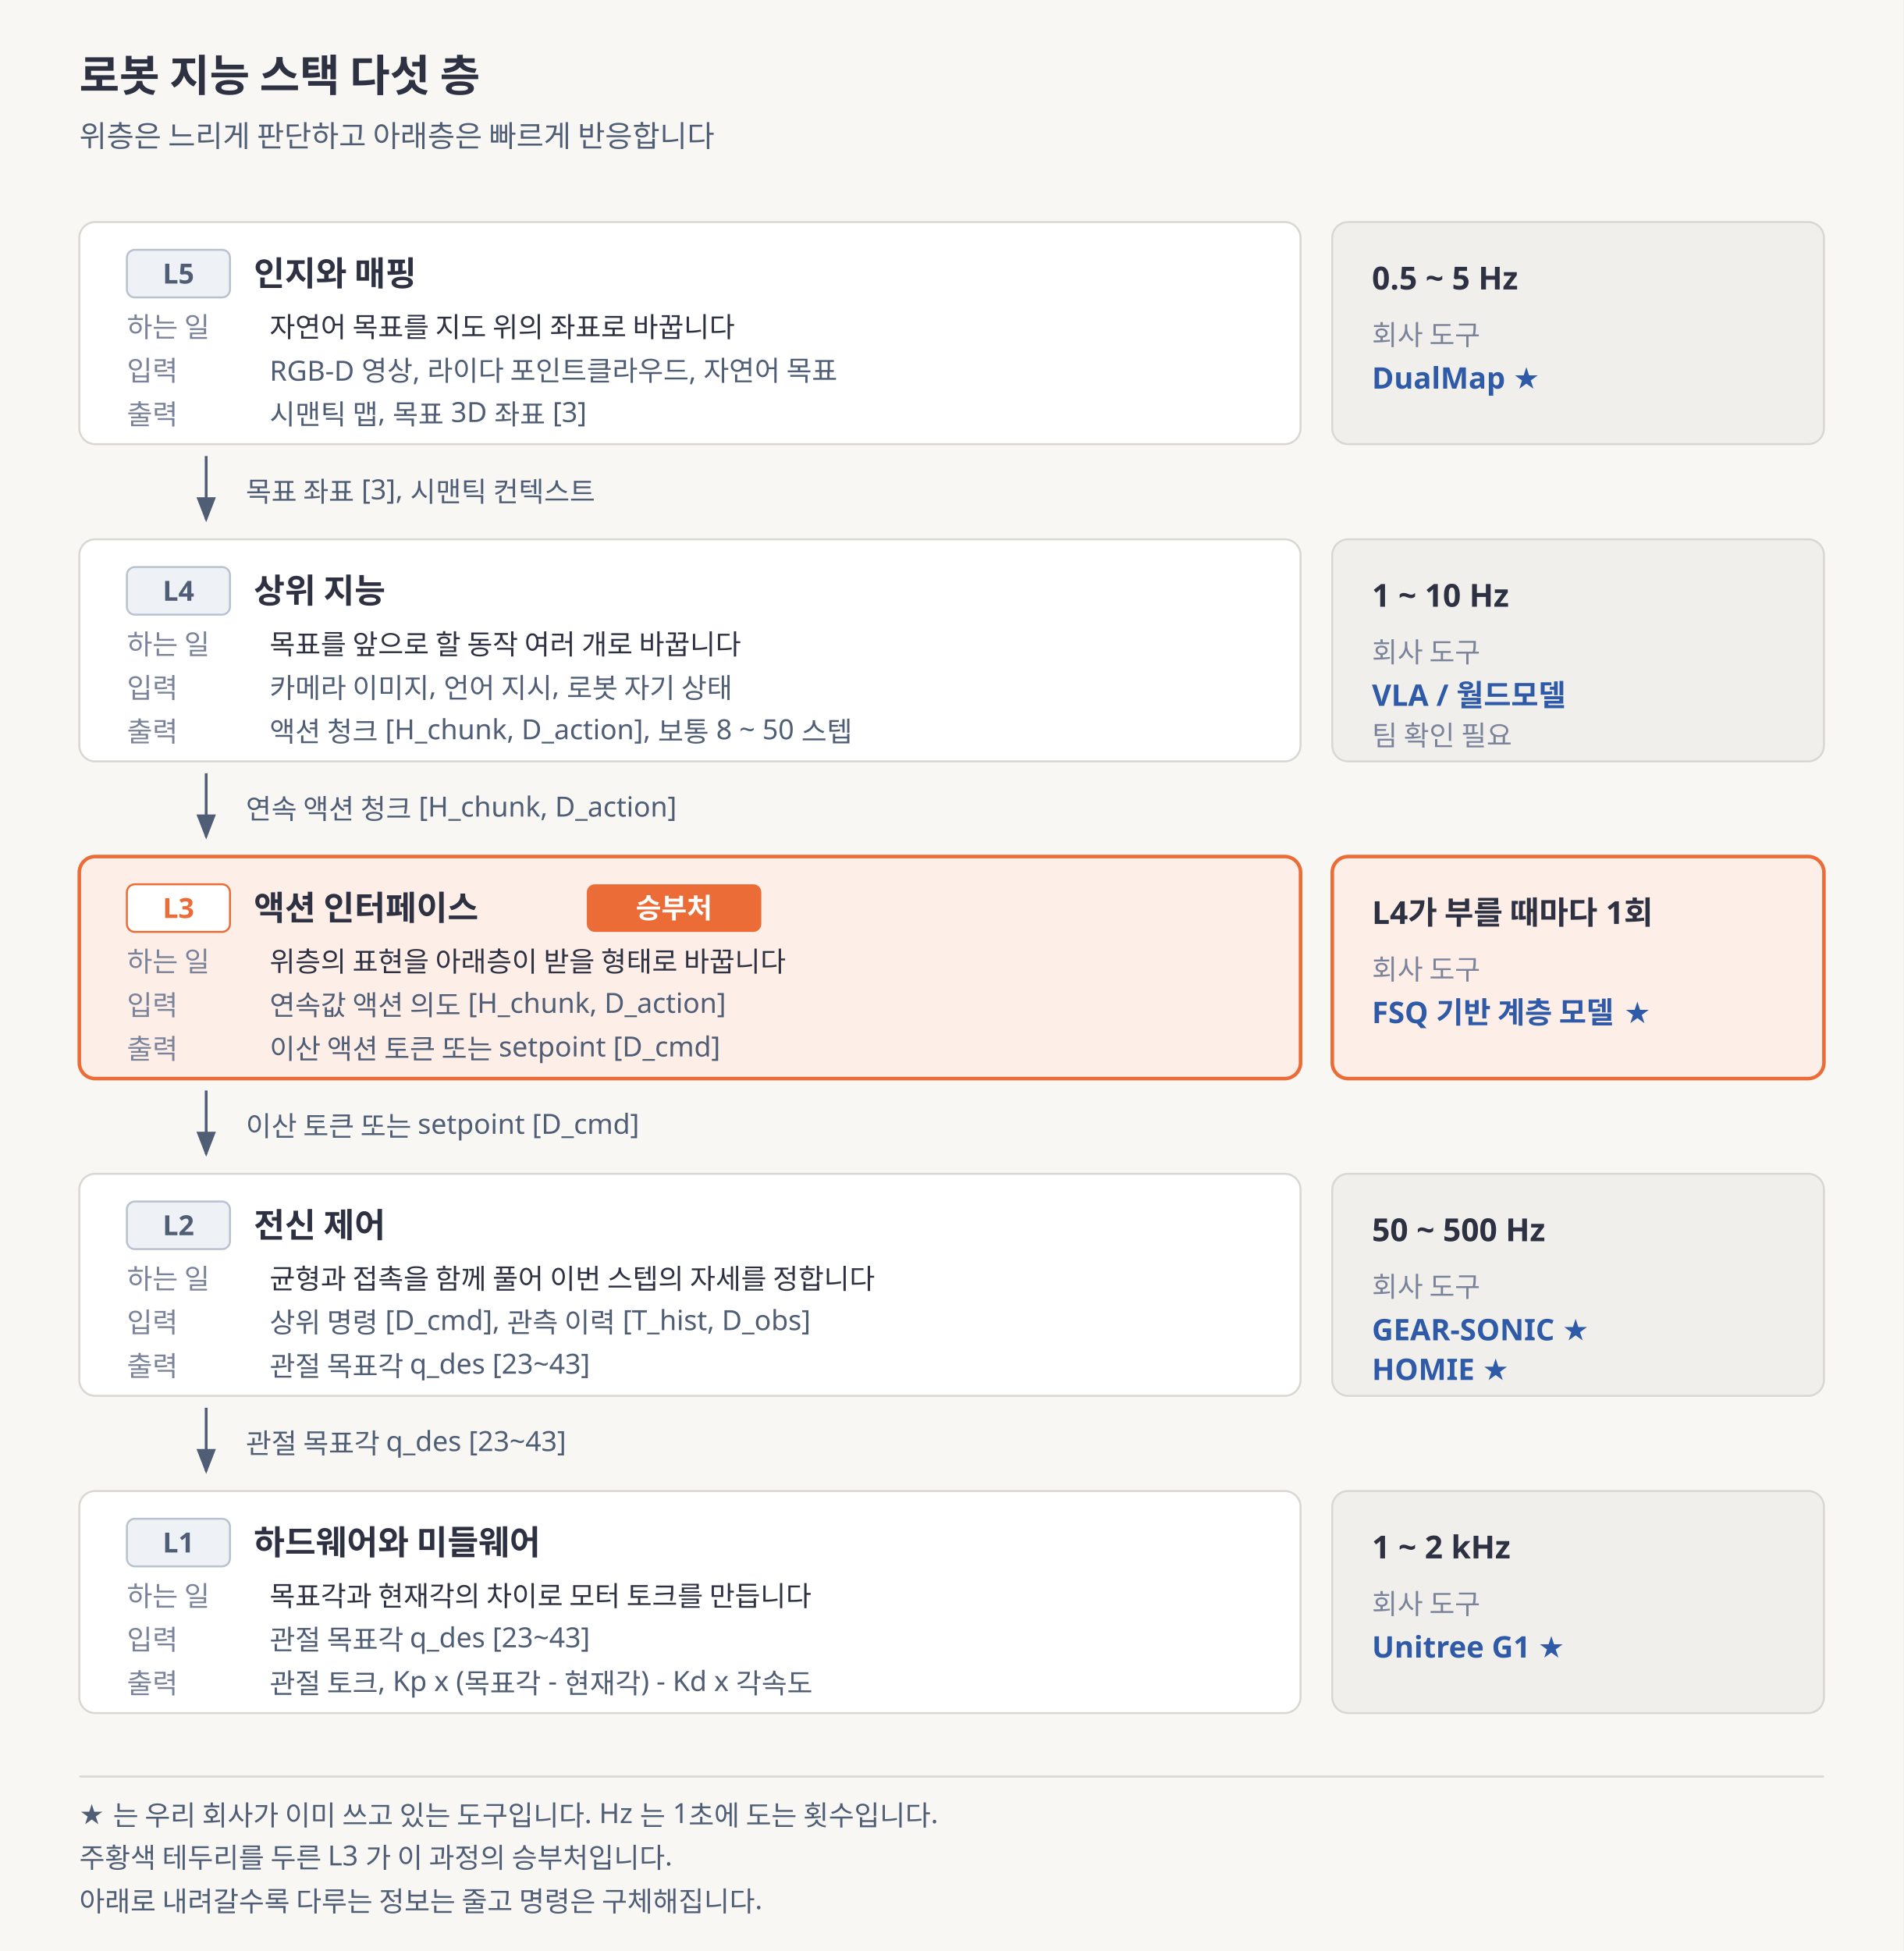
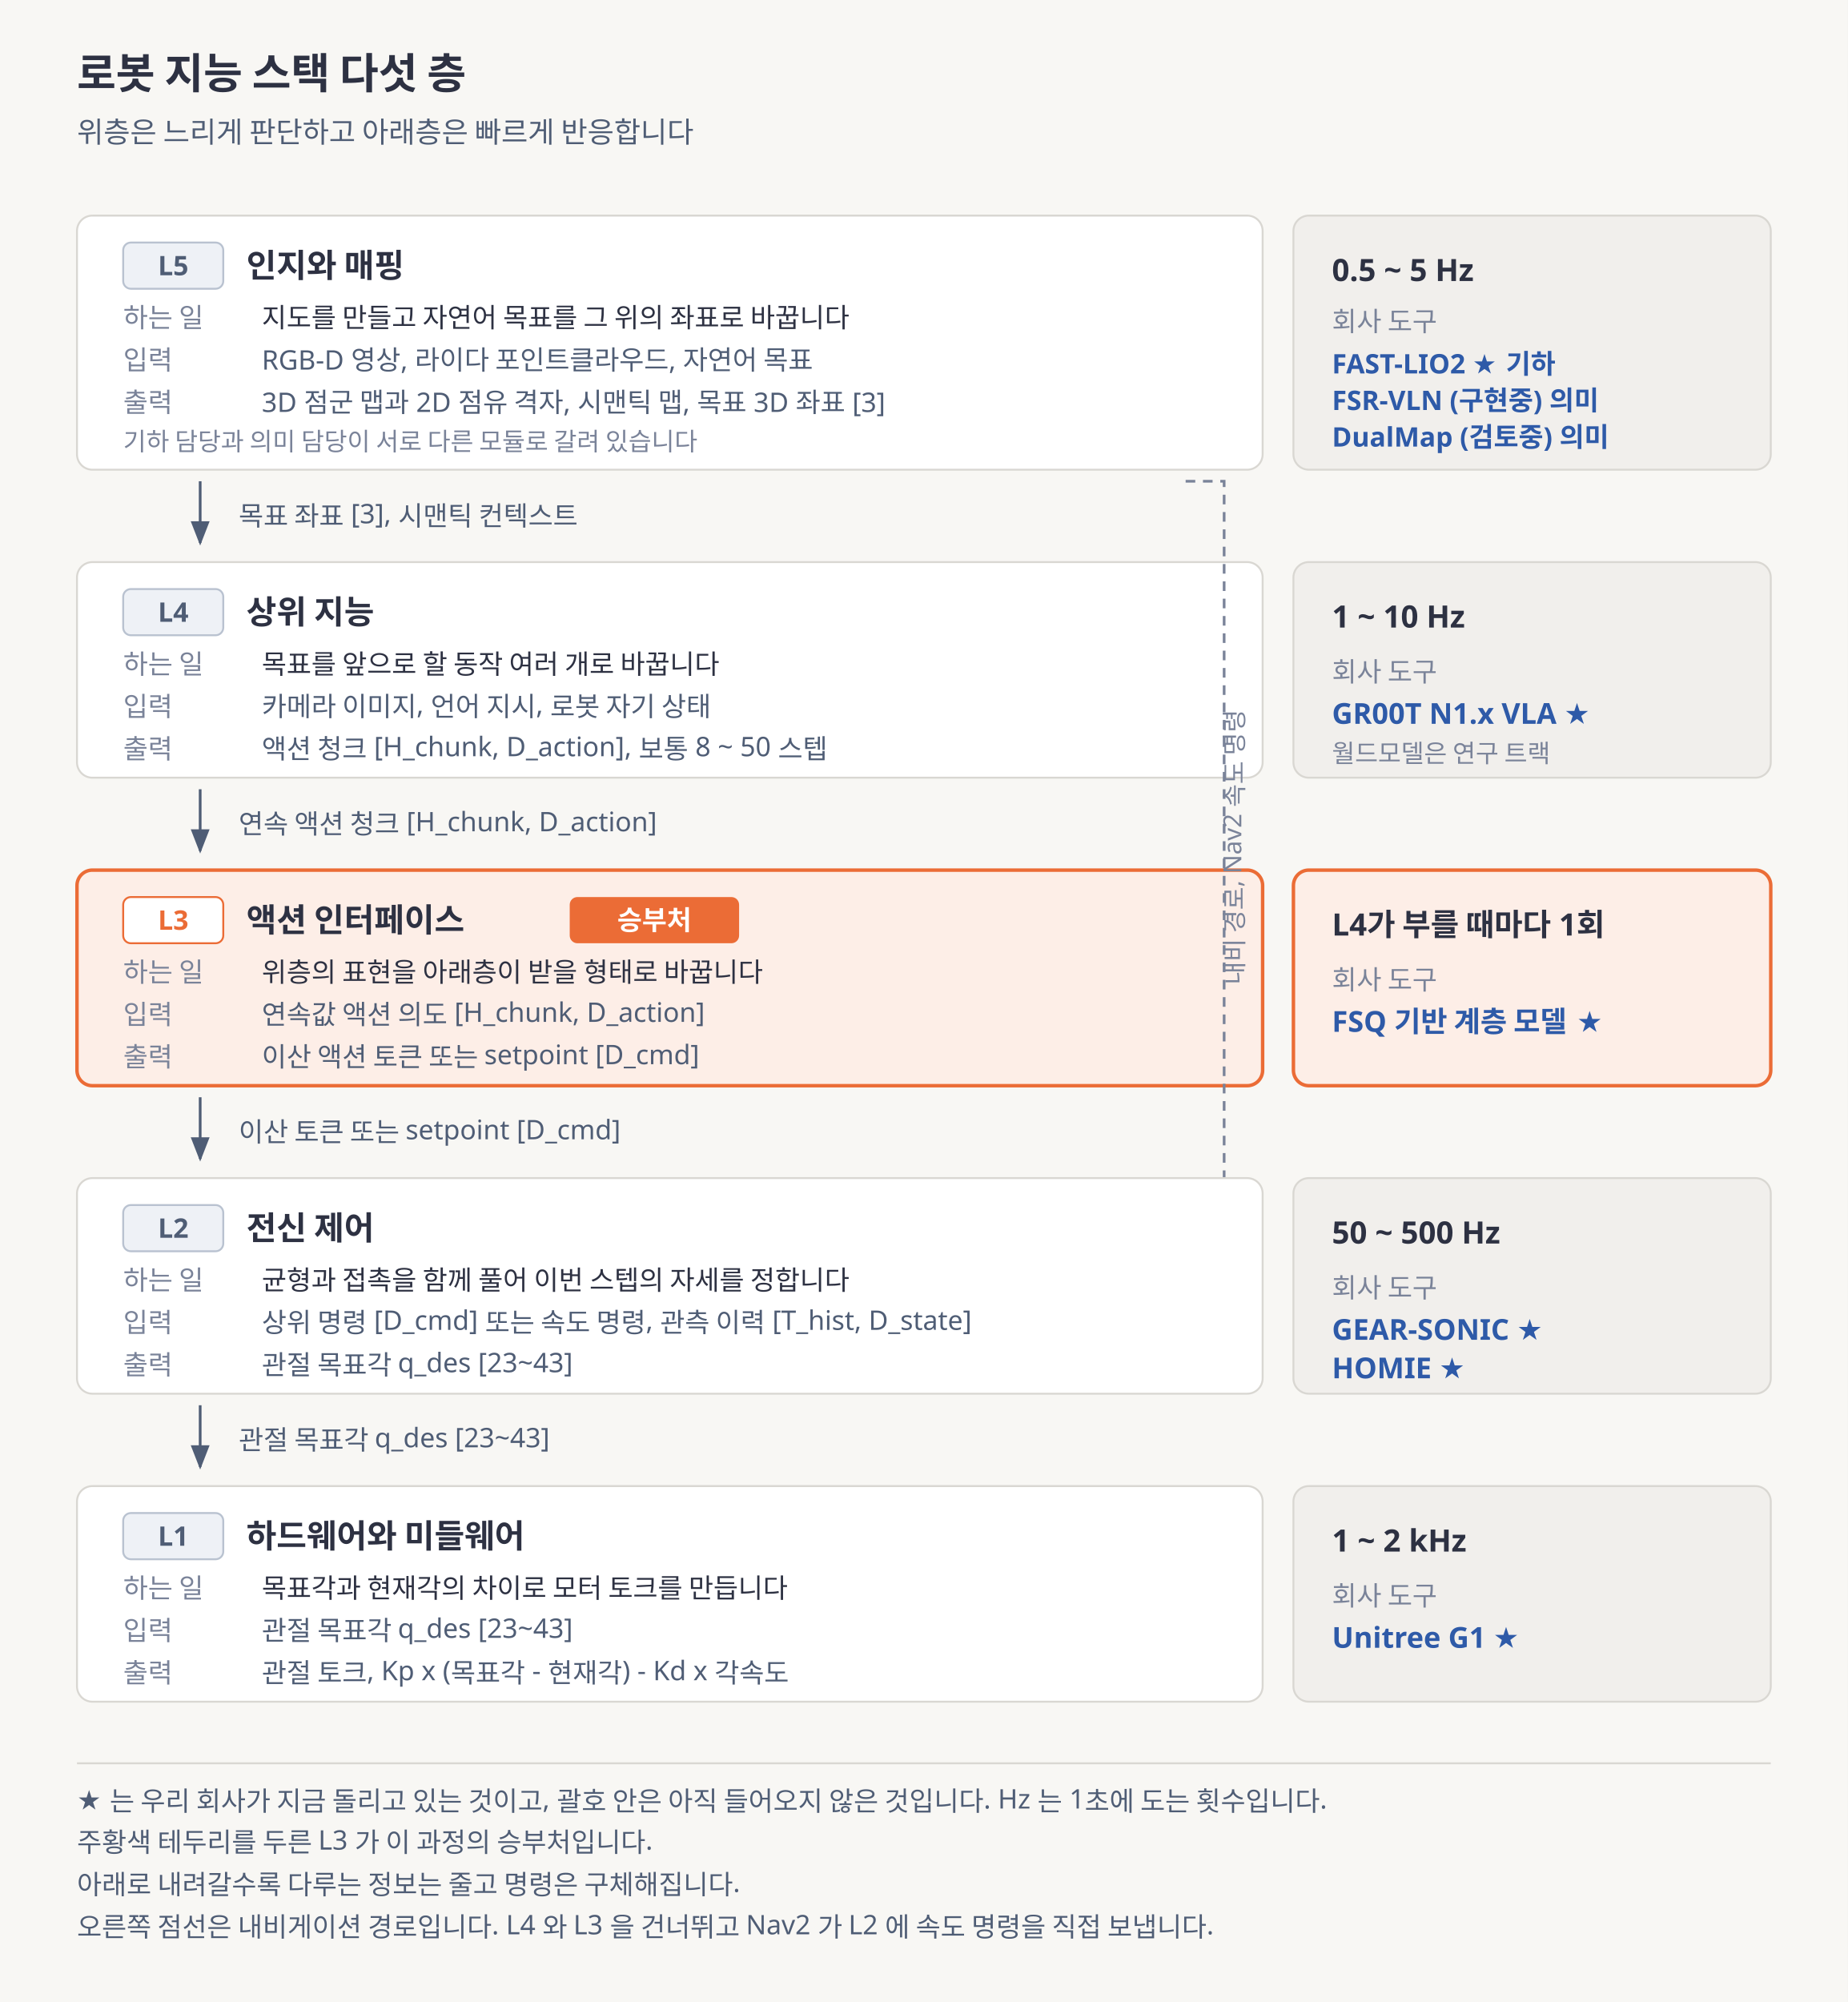
- <svg xmlns="http://www.w3.org/2000/svg" viewBox="0 0 960 984" width="960" height="984" role="img" aria-label="로봇 지능 스택 다섯 층">
+ <svg xmlns="http://www.w3.org/2000/svg" viewBox="0 0 960 1040" width="960" height="1040" role="img" aria-label="로봇 지능 스택 다섯 층">
  <defs>
    <marker id="ar" markerWidth="9" markerHeight="7" refX="8" refY="3.5" orient="auto">
      <polygon points="0 0, 9 3.5, 0 7" fill="#4f5d75" />
    </marker>
  </defs>
-   <rect x="0" y="0" width="960" height="984" fill="#f8f7f4" />
+   <rect x="0" y="0" width="960" height="1040" fill="#f8f7f4" />
  <g font-family="'Noto Sans KR','Malgun Gothic','Apple SD Gothic Neo','Nanum Gothic',sans-serif">
    <text x="40" y="46" font-size="22" font-weight="700" fill="#2d3142">로봇 지능 스택 다섯 층</text>
    <text x="40" y="74" font-size="15" fill="#4f5d75">위층은 느리게 판단하고 아래층은 빠르게 반응합니다</text>
-     <rect x="40" y="112" width="616" height="112" rx="8" fill="#ffffff" stroke="#d9d7d2" stroke-width="1" />
-     <rect x="672" y="112" width="248" height="112" rx="8" fill="#f1efec" stroke="#d9d7d2" stroke-width="1" />
+     <rect x="40" y="112" width="616" height="132" rx="8" fill="#ffffff" stroke="#d9d7d2" stroke-width="1" />
+     <rect x="672" y="112" width="248" height="132" rx="8" fill="#f1efec" stroke="#d9d7d2" stroke-width="1" />
    <rect x="64" y="126" width="52" height="24" rx="4" fill="#eef1f6" stroke="#b9c2d0" stroke-width="1" />
    <text x="90" y="143" font-size="14" font-weight="700" fill="#4f5d75" text-anchor="middle">L5</text>
    <text x="128" y="144" font-size="17" font-weight="700" fill="#2d3142">인지와 매핑</text>
    <text x="64" y="170" font-size="14" fill="#7a8399">하는 일</text>
-     <text x="136" y="170" font-size="14" fill="#2d3142">자연어 목표를 지도 위의 좌표로 바꿉니다</text>
+     <text x="136" y="170" font-size="14" fill="#2d3142">지도를 만들고 자연어 목표를 그 위의 좌표로 바꿉니다</text>
    <text x="64" y="192" font-size="14" fill="#7a8399">입력</text>
    <text x="136" y="192" font-size="14" fill="#4f5d75">RGB-D 영상, 라이다 포인트클라우드, 자연어 목표</text>
    <text x="64" y="214" font-size="14" fill="#7a8399">출력</text>
-     <text x="136" y="214" font-size="14" fill="#4f5d75">시맨틱 맵, 목표 3D 좌표 [3]</text>
+     <text x="136" y="214" font-size="14" fill="#4f5d75">3D 점군 맵과 2D 점유 격자, 시맨틱 맵, 목표 3D 좌표 [3]</text>
+     <text x="64" y="234" font-size="13" fill="#7a8399">기하 담당과 의미 담당이 서로 다른 모듈로 갈려 있습니다</text>
    <text x="692" y="146" font-size="16" font-weight="700" fill="#2d3142">0.5 ~ 5 Hz</text>
-     <text x="692" y="174" font-size="14" fill="#7a8399">회사 도구</text>
-     <text x="692" y="196" font-size="15" font-weight="600" fill="#2e5aa8">DualMap ★</text>
-     <line x1="104" y1="230" x2="104" y2="262" stroke="#4f5d75" stroke-width="1.4" marker-end="url(#ar)" />
-     <text x="124" y="253" font-size="14" fill="#4f5d75">목표 좌표 [3], 시맨틱 컨텍스트</text>
-     <rect x="40" y="272" width="616" height="112" rx="8" fill="#ffffff" stroke="#d9d7d2" stroke-width="1" />
-     <rect x="672" y="272" width="248" height="112" rx="8" fill="#f1efec" stroke="#d9d7d2" stroke-width="1" />
-     <rect x="64" y="286" width="52" height="24" rx="4" fill="#eef1f6" stroke="#b9c2d0" stroke-width="1" />
-     <text x="90" y="303" font-size="14" font-weight="700" fill="#4f5d75" text-anchor="middle">L4</text>
-     <text x="128" y="304" font-size="17" font-weight="700" fill="#2d3142">상위 지능</text>
-     <text x="64" y="330" font-size="14" fill="#7a8399">하는 일</text>
-     <text x="136" y="330" font-size="14" fill="#2d3142">목표를 앞으로 할 동작 여러 개로 바꿉니다</text>
-     <text x="64" y="352" font-size="14" fill="#7a8399">입력</text>
-     <text x="136" y="352" font-size="14" fill="#4f5d75">카메라 이미지, 언어 지시, 로봇 자기 상태</text>
-     <text x="64" y="374" font-size="14" fill="#7a8399">출력</text>
-     <text x="136" y="374" font-size="14" fill="#4f5d75">액션 청크 [H_chunk, D_action], 보통 8 ~ 50 스텝</text>
-     <text x="692" y="306" font-size="16" font-weight="700" fill="#2d3142">1 ~ 10 Hz</text>
-     <text x="692" y="334" font-size="14" fill="#7a8399">회사 도구</text>
-     <text x="692" y="356" font-size="15" font-weight="600" fill="#2e5aa8">VLA / 월드모델</text>
-     <text x="692" y="376" font-size="14" fill="#7a8399">팀 확인 필요</text>
-     <line x1="104" y1="390" x2="104" y2="422" stroke="#4f5d75" stroke-width="1.4" marker-end="url(#ar)" />
-     <text x="124" y="413" font-size="14" fill="#4f5d75">연속 액션 청크 [H_chunk, D_action]</text>
-     <rect x="40" y="432" width="616" height="112" rx="8" fill="#fdeee7" stroke="#eb6c36" stroke-width="1.8" />
-     <rect x="672" y="432" width="248" height="112" rx="8" fill="#fdeee7" stroke="#eb6c36" stroke-width="1.8" />
-     <rect x="64" y="446" width="52" height="24" rx="4" fill="#ffffff" stroke="#eb6c36" stroke-width="1" />
-     <text x="90" y="463" font-size="14" font-weight="700" fill="#eb6c36" text-anchor="middle">L3</text>
-     <text x="128" y="464" font-size="17" font-weight="700" fill="#2d3142">액션 인터페이스</text>
-     <rect x="296" y="446" width="88" height="24" rx="4" fill="#eb6c36" />
-     <text x="340" y="463" font-size="14" font-weight="700" fill="#ffffff" text-anchor="middle">승부처</text>
-     <text x="64" y="490" font-size="14" fill="#7a8399">하는 일</text>
-     <text x="136" y="490" font-size="14" fill="#2d3142">위층의 표현을 아래층이 받을 형태로 바꿉니다</text>
-     <text x="64" y="512" font-size="14" fill="#7a8399">입력</text>
-     <text x="136" y="512" font-size="14" fill="#4f5d75">연속값 액션 의도 [H_chunk, D_action]</text>
-     <text x="64" y="534" font-size="14" fill="#7a8399">출력</text>
-     <text x="136" y="534" font-size="14" fill="#4f5d75">이산 액션 토큰 또는 setpoint [D_cmd]</text>
-     <text x="692" y="466" font-size="16" font-weight="700" fill="#2d3142">L4가 부를 때마다 1회</text>
-     <text x="692" y="494" font-size="14" fill="#7a8399">회사 도구</text>
-     <text x="692" y="516" font-size="15" font-weight="600" fill="#2e5aa8">FSQ 기반 계층 모델 ★</text>
-     <line x1="104" y1="550" x2="104" y2="582" stroke="#4f5d75" stroke-width="1.4" marker-end="url(#ar)" />
-     <text x="124" y="573" font-size="14" fill="#4f5d75">이산 토큰 또는 setpoint [D_cmd]</text>
-     <rect x="40" y="592" width="616" height="112" rx="8" fill="#ffffff" stroke="#d9d7d2" stroke-width="1" />
-     <rect x="672" y="592" width="248" height="112" rx="8" fill="#f1efec" stroke="#d9d7d2" stroke-width="1" />
-     <rect x="64" y="606" width="52" height="24" rx="4" fill="#eef1f6" stroke="#b9c2d0" stroke-width="1" />
-     <text x="90" y="623" font-size="14" font-weight="700" fill="#4f5d75" text-anchor="middle">L2</text>
-     <text x="128" y="624" font-size="17" font-weight="700" fill="#2d3142">전신 제어</text>
-     <text x="64" y="650" font-size="14" fill="#7a8399">하는 일</text>
-     <text x="136" y="650" font-size="14" fill="#2d3142">균형과 접촉을 함께 풀어 이번 스텝의 자세를 정합니다</text>
-     <text x="64" y="672" font-size="14" fill="#7a8399">입력</text>
-     <text x="136" y="672" font-size="14" fill="#4f5d75">상위 명령 [D_cmd], 관측 이력 [T_hist, D_obs]</text>
-     <text x="64" y="694" font-size="14" fill="#7a8399">출력</text>
-     <text x="136" y="694" font-size="14" fill="#4f5d75">관절 목표각 q_des [23~43]</text>
-     <text x="692" y="626" font-size="16" font-weight="700" fill="#2d3142">50 ~ 500 Hz</text>
-     <text x="692" y="654" font-size="14" fill="#7a8399">회사 도구</text>
-     <text x="692" y="676" font-size="15" font-weight="600" fill="#2e5aa8">GEAR-SONIC ★</text>
-     <text x="692" y="696" font-size="15" font-weight="600" fill="#2e5aa8">HOMIE ★</text>
-     <line x1="104" y1="710" x2="104" y2="742" stroke="#4f5d75" stroke-width="1.4" marker-end="url(#ar)" />
-     <text x="124" y="733" font-size="14" fill="#4f5d75">관절 목표각 q_des [23~43]</text>
-     <rect x="40" y="752" width="616" height="112" rx="8" fill="#ffffff" stroke="#d9d7d2" stroke-width="1" />
-     <rect x="672" y="752" width="248" height="112" rx="8" fill="#f1efec" stroke="#d9d7d2" stroke-width="1" />
-     <rect x="64" y="766" width="52" height="24" rx="4" fill="#eef1f6" stroke="#b9c2d0" stroke-width="1" />
-     <text x="90" y="783" font-size="14" font-weight="700" fill="#4f5d75" text-anchor="middle">L1</text>
-     <text x="128" y="784" font-size="17" font-weight="700" fill="#2d3142">하드웨어와 미들웨어</text>
-     <text x="64" y="810" font-size="14" fill="#7a8399">하는 일</text>
-     <text x="136" y="810" font-size="14" fill="#2d3142">목표각과 현재각의 차이로 모터 토크를 만듭니다</text>
-     <text x="64" y="832" font-size="14" fill="#7a8399">입력</text>
-     <text x="136" y="832" font-size="14" fill="#4f5d75">관절 목표각 q_des [23~43]</text>
-     <text x="64" y="854" font-size="14" fill="#7a8399">출력</text>
-     <text x="136" y="854" font-size="14" fill="#4f5d75">관절 토크, Kp x (목표각 - 현재각) - Kd x 각속도</text>
-     <text x="692" y="786" font-size="16" font-weight="700" fill="#2d3142">1 ~ 2 kHz</text>
-     <text x="692" y="814" font-size="14" fill="#7a8399">회사 도구</text>
-     <text x="692" y="836" font-size="15" font-weight="600" fill="#2e5aa8">Unitree G1 ★</text>
-     <line x1="40" y1="896" x2="920" y2="896" stroke="#d9d7d2" stroke-width="1" />
-     <text x="40" y="920" font-size="14" fill="#4f5d75">★ 는 우리 회사가 이미 쓰고 있는 도구입니다. Hz 는 1초에 도는 횟수입니다.</text>
-     <text x="40" y="942" font-size="14" fill="#4f5d75">주황색 테두리를 두른 L3 가 이 과정의 승부처입니다.</text>
-     <text x="40" y="964" font-size="14" fill="#4f5d75">아래로 내려갈수록 다루는 정보는 줄고 명령은 구체해집니다.</text>
+     <text x="692" y="172" font-size="14" fill="#7a8399">회사 도구</text>
+     <text x="692" y="194" font-size="14" font-weight="600" fill="#2e5aa8">FAST-LIO2 ★  기하</text>
+     <text x="692" y="213" font-size="14" font-weight="600" fill="#2e5aa8">FSR-VLN (구현중)  의미</text>
+     <text x="692" y="232" font-size="14" font-weight="600" fill="#2e5aa8">DualMap (검토중)  의미</text>
+     <line x1="104" y1="250" x2="104" y2="282" stroke="#4f5d75" stroke-width="1.4" marker-end="url(#ar)" />
+     <text x="124" y="273" font-size="14" fill="#4f5d75">목표 좌표 [3], 시맨틱 컨텍스트</text>
+     <rect x="40" y="292" width="616" height="112" rx="8" fill="#ffffff" stroke="#d9d7d2" stroke-width="1" />
+     <rect x="672" y="292" width="248" height="112" rx="8" fill="#f1efec" stroke="#d9d7d2" stroke-width="1" />
+     <rect x="64" y="306" width="52" height="24" rx="4" fill="#eef1f6" stroke="#b9c2d0" stroke-width="1" />
+     <text x="90" y="323" font-size="14" font-weight="700" fill="#4f5d75" text-anchor="middle">L4</text>
+     <text x="128" y="324" font-size="17" font-weight="700" fill="#2d3142">상위 지능</text>
+     <text x="64" y="350" font-size="14" fill="#7a8399">하는 일</text>
+     <text x="136" y="350" font-size="14" fill="#2d3142">목표를 앞으로 할 동작 여러 개로 바꿉니다</text>
+     <text x="64" y="372" font-size="14" fill="#7a8399">입력</text>
+     <text x="136" y="372" font-size="14" fill="#4f5d75">카메라 이미지, 언어 지시, 로봇 자기 상태</text>
+     <text x="64" y="394" font-size="14" fill="#7a8399">출력</text>
+     <text x="136" y="394" font-size="14" fill="#4f5d75">액션 청크 [H_chunk, D_action], 보통 8 ~ 50 스텝</text>
+     <text x="692" y="326" font-size="16" font-weight="700" fill="#2d3142">1 ~ 10 Hz</text>
+     <text x="692" y="354" font-size="14" fill="#7a8399">회사 도구</text>
+     <text x="692" y="376" font-size="15" font-weight="600" fill="#2e5aa8">GR00T N1.x VLA ★</text>
+     <text x="692" y="396" font-size="13" fill="#7a8399">월드모델은 연구 트랙</text>
+     <line x1="104" y1="410" x2="104" y2="442" stroke="#4f5d75" stroke-width="1.4" marker-end="url(#ar)" />
+     <text x="124" y="433" font-size="14" fill="#4f5d75">연속 액션 청크 [H_chunk, D_action]</text>
+     <rect x="40" y="452" width="616" height="112" rx="8" fill="#fdeee7" stroke="#eb6c36" stroke-width="1.8" />
+     <rect x="672" y="452" width="248" height="112" rx="8" fill="#fdeee7" stroke="#eb6c36" stroke-width="1.8" />
+     <rect x="64" y="466" width="52" height="24" rx="4" fill="#ffffff" stroke="#eb6c36" stroke-width="1" />
+     <text x="90" y="483" font-size="14" font-weight="700" fill="#eb6c36" text-anchor="middle">L3</text>
+     <text x="128" y="484" font-size="17" font-weight="700" fill="#2d3142">액션 인터페이스</text>
+     <rect x="296" y="466" width="88" height="24" rx="4" fill="#eb6c36" />
+     <text x="340" y="483" font-size="14" font-weight="700" fill="#ffffff" text-anchor="middle">승부처</text>
+     <text x="64" y="510" font-size="14" fill="#7a8399">하는 일</text>
+     <text x="136" y="510" font-size="14" fill="#2d3142">위층의 표현을 아래층이 받을 형태로 바꿉니다</text>
+     <text x="64" y="532" font-size="14" fill="#7a8399">입력</text>
+     <text x="136" y="532" font-size="14" fill="#4f5d75">연속값 액션 의도 [H_chunk, D_action]</text>
+     <text x="64" y="554" font-size="14" fill="#7a8399">출력</text>
+     <text x="136" y="554" font-size="14" fill="#4f5d75">이산 액션 토큰 또는 setpoint [D_cmd]</text>
+     <text x="692" y="486" font-size="16" font-weight="700" fill="#2d3142">L4가 부를 때마다 1회</text>
+     <text x="692" y="514" font-size="14" fill="#7a8399">회사 도구</text>
+     <text x="692" y="536" font-size="15" font-weight="600" fill="#2e5aa8">FSQ 기반 계층 모델 ★</text>
+     <line x1="104" y1="570" x2="104" y2="602" stroke="#4f5d75" stroke-width="1.4" marker-end="url(#ar)" />
+     <text x="124" y="593" font-size="14" fill="#4f5d75">이산 토큰 또는 setpoint [D_cmd]</text>
+     <path d="M 616 250 L 636 250 L 636 640 L 616 640" fill="none" stroke="#7a8399" stroke-width="1.4" stroke-dasharray="5 4" marker-end="url(#ar)" />
+     <text x="646" y="440" font-size="13" fill="#7a8399" transform="rotate(-90 646 440)" text-anchor="middle">내비 경로, Nav2 속도 명령</text>
+     <rect x="40" y="612" width="616" height="112" rx="8" fill="#ffffff" stroke="#d9d7d2" stroke-width="1" />
+     <rect x="672" y="612" width="248" height="112" rx="8" fill="#f1efec" stroke="#d9d7d2" stroke-width="1" />
+     <rect x="64" y="626" width="52" height="24" rx="4" fill="#eef1f6" stroke="#b9c2d0" stroke-width="1" />
+     <text x="90" y="643" font-size="14" font-weight="700" fill="#4f5d75" text-anchor="middle">L2</text>
+     <text x="128" y="644" font-size="17" font-weight="700" fill="#2d3142">전신 제어</text>
+     <text x="64" y="670" font-size="14" fill="#7a8399">하는 일</text>
+     <text x="136" y="670" font-size="14" fill="#2d3142">균형과 접촉을 함께 풀어 이번 스텝의 자세를 정합니다</text>
+     <text x="64" y="692" font-size="14" fill="#7a8399">입력</text>
+     <text x="136" y="692" font-size="14" fill="#4f5d75">상위 명령 [D_cmd] 또는 속도 명령, 관측 이력 [T_hist, D_state]</text>
+     <text x="64" y="714" font-size="14" fill="#7a8399">출력</text>
+     <text x="136" y="714" font-size="14" fill="#4f5d75">관절 목표각 q_des [23~43]</text>
+     <text x="692" y="646" font-size="16" font-weight="700" fill="#2d3142">50 ~ 500 Hz</text>
+     <text x="692" y="674" font-size="14" fill="#7a8399">회사 도구</text>
+     <text x="692" y="696" font-size="15" font-weight="600" fill="#2e5aa8">GEAR-SONIC ★</text>
+     <text x="692" y="716" font-size="15" font-weight="600" fill="#2e5aa8">HOMIE ★</text>
+     <line x1="104" y1="730" x2="104" y2="762" stroke="#4f5d75" stroke-width="1.4" marker-end="url(#ar)" />
+     <text x="124" y="753" font-size="14" fill="#4f5d75">관절 목표각 q_des [23~43]</text>
+     <rect x="40" y="772" width="616" height="112" rx="8" fill="#ffffff" stroke="#d9d7d2" stroke-width="1" />
+     <rect x="672" y="772" width="248" height="112" rx="8" fill="#f1efec" stroke="#d9d7d2" stroke-width="1" />
+     <rect x="64" y="786" width="52" height="24" rx="4" fill="#eef1f6" stroke="#b9c2d0" stroke-width="1" />
+     <text x="90" y="803" font-size="14" font-weight="700" fill="#4f5d75" text-anchor="middle">L1</text>
+     <text x="128" y="804" font-size="17" font-weight="700" fill="#2d3142">하드웨어와 미들웨어</text>
+     <text x="64" y="830" font-size="14" fill="#7a8399">하는 일</text>
+     <text x="136" y="830" font-size="14" fill="#2d3142">목표각과 현재각의 차이로 모터 토크를 만듭니다</text>
+     <text x="64" y="852" font-size="14" fill="#7a8399">입력</text>
+     <text x="136" y="852" font-size="14" fill="#4f5d75">관절 목표각 q_des [23~43]</text>
+     <text x="64" y="874" font-size="14" fill="#7a8399">출력</text>
+     <text x="136" y="874" font-size="14" fill="#4f5d75">관절 토크, Kp x (목표각 - 현재각) - Kd x 각속도</text>
+     <text x="692" y="806" font-size="16" font-weight="700" fill="#2d3142">1 ~ 2 kHz</text>
+     <text x="692" y="834" font-size="14" fill="#7a8399">회사 도구</text>
+     <text x="692" y="856" font-size="15" font-weight="600" fill="#2e5aa8">Unitree G1 ★</text>
+     <line x1="40" y1="916" x2="920" y2="916" stroke="#d9d7d2" stroke-width="1" />
+     <text x="40" y="940" font-size="14" fill="#4f5d75">★ 는 우리 회사가 지금 돌리고 있는 것이고, 괄호 안은 아직 들어오지 않은 것입니다. Hz 는 1초에 도는 횟수입니다.</text>
+     <text x="40" y="962" font-size="14" fill="#4f5d75">주황색 테두리를 두른 L3 가 이 과정의 승부처입니다.</text>
+     <text x="40" y="984" font-size="14" fill="#4f5d75">아래로 내려갈수록 다루는 정보는 줄고 명령은 구체해집니다.</text>
+     <text x="40" y="1006" font-size="14" fill="#4f5d75">오른쪽 점선은 내비게이션 경로입니다. L4 와 L3 을 건너뛰고 Nav2 가 L2 에 속도 명령을 직접 보냅니다.</text>
  </g>
</svg>
